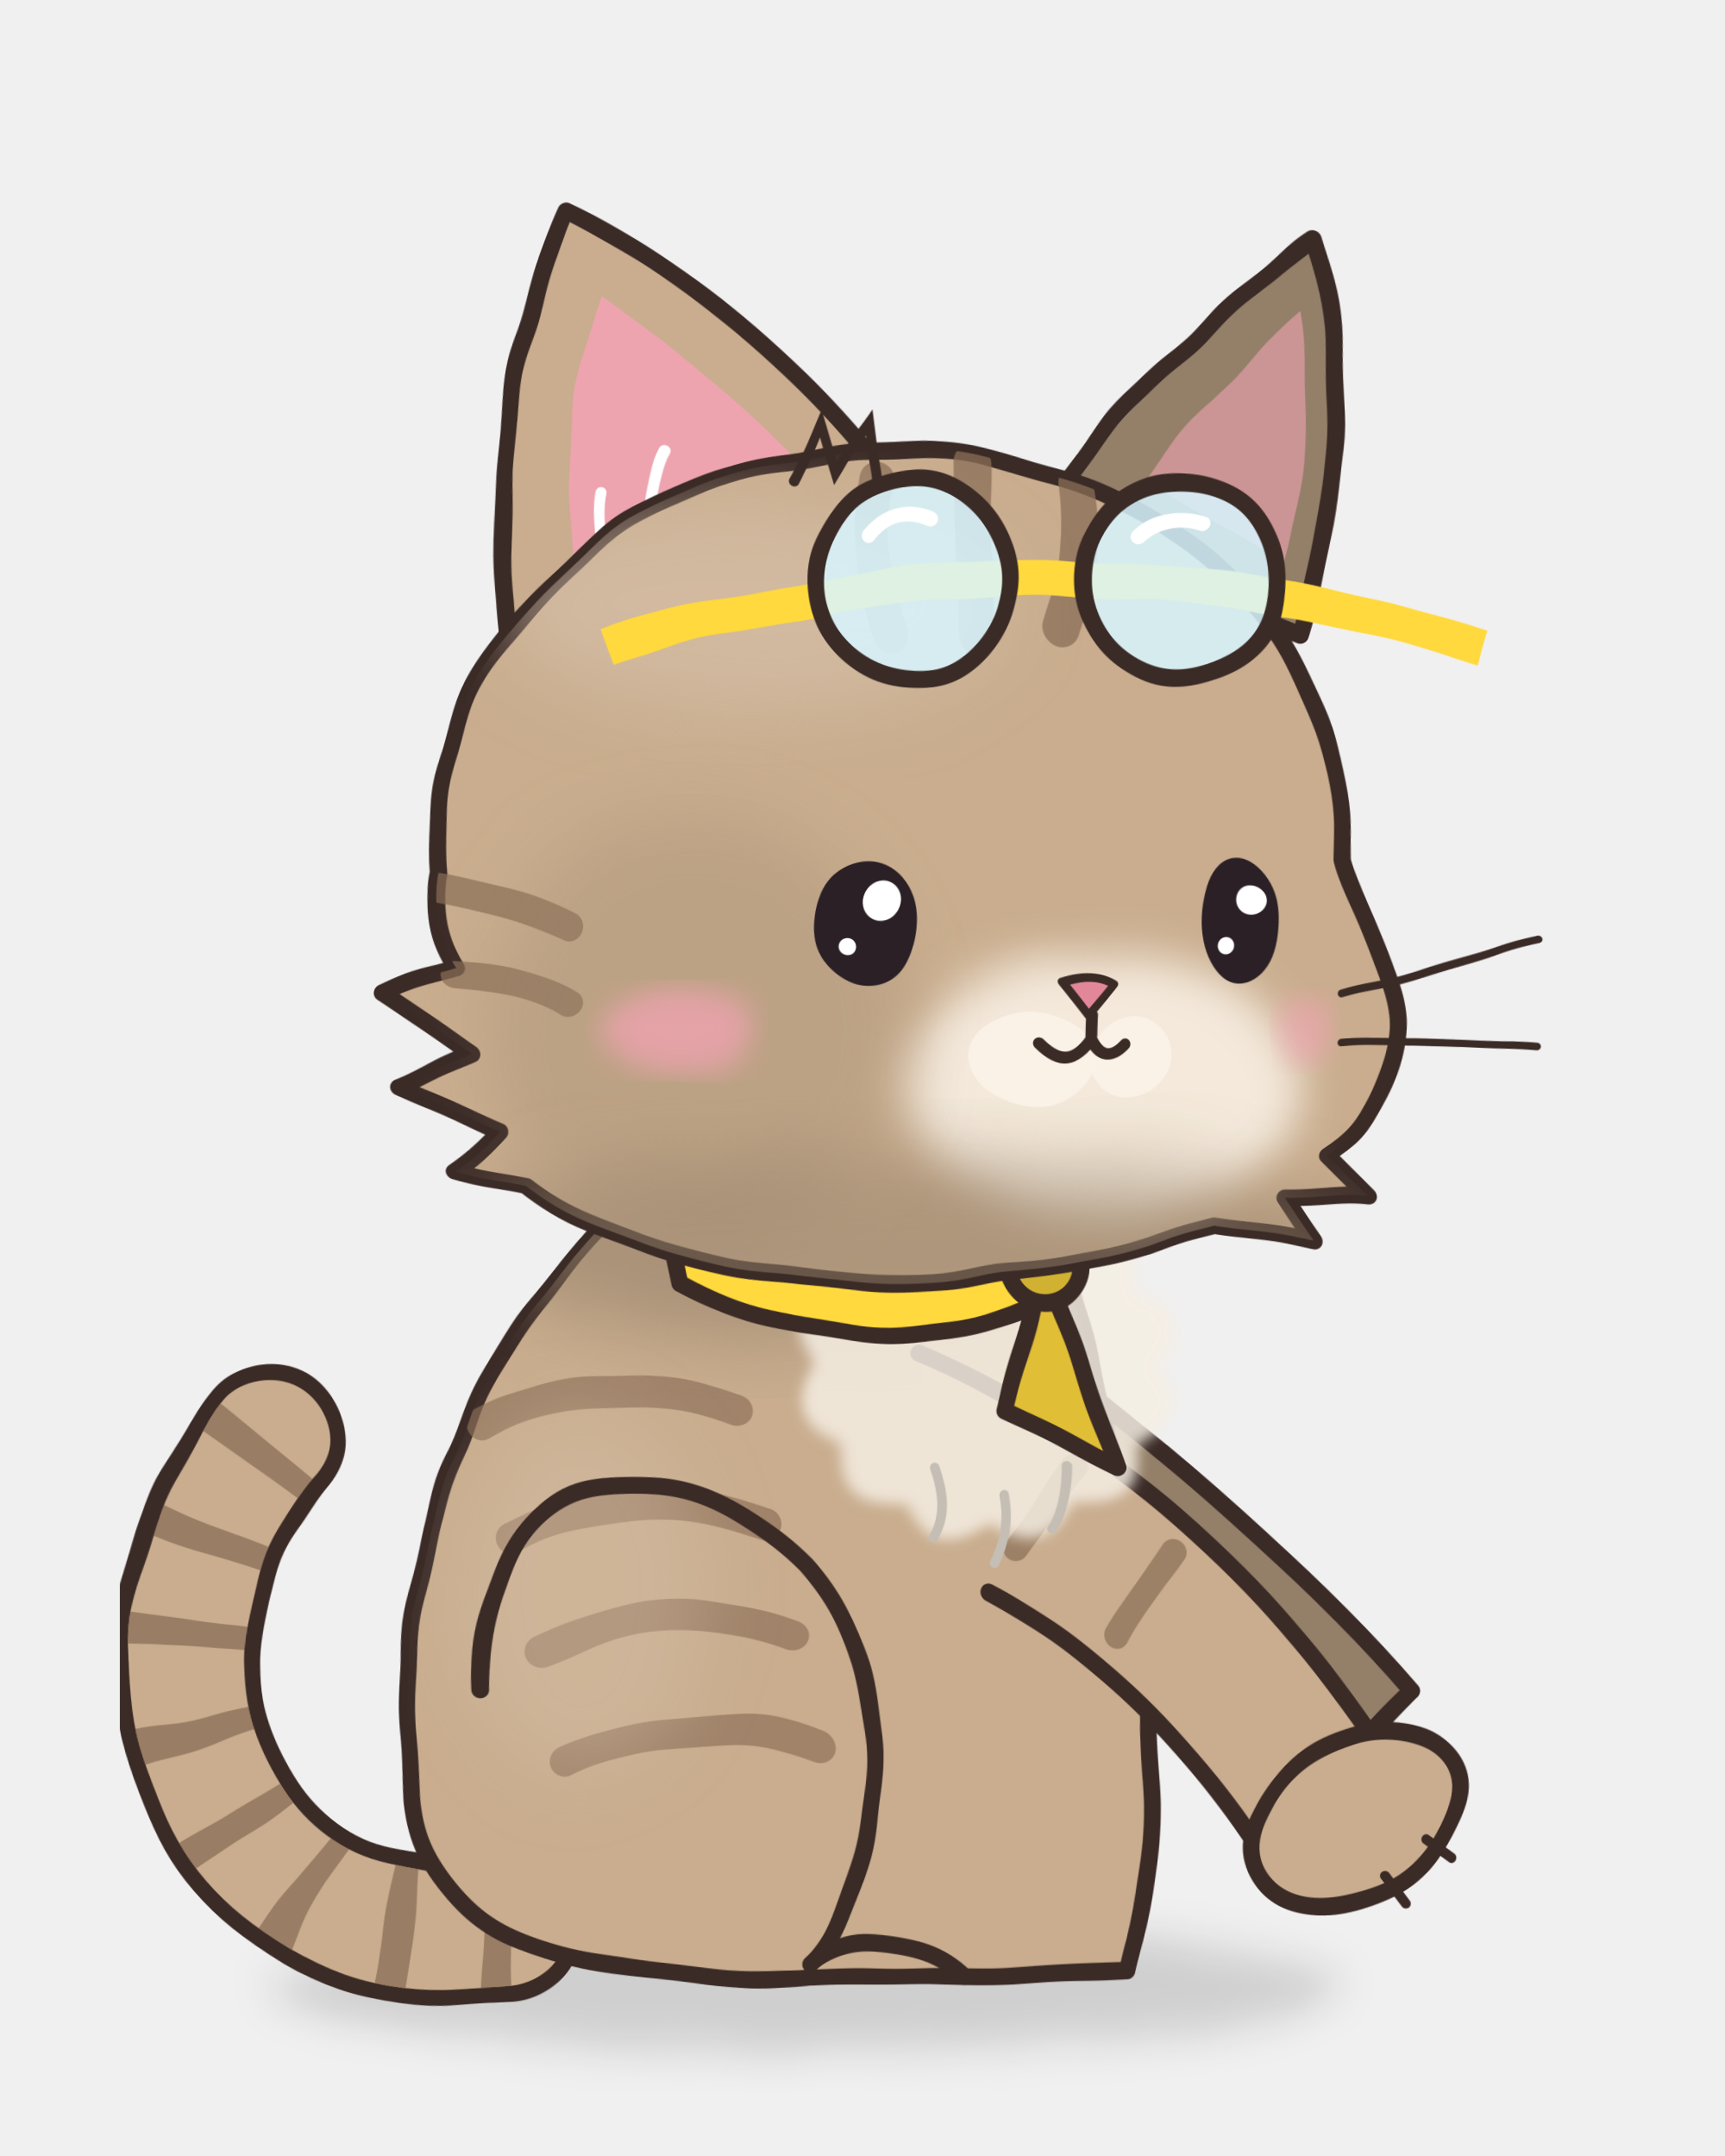
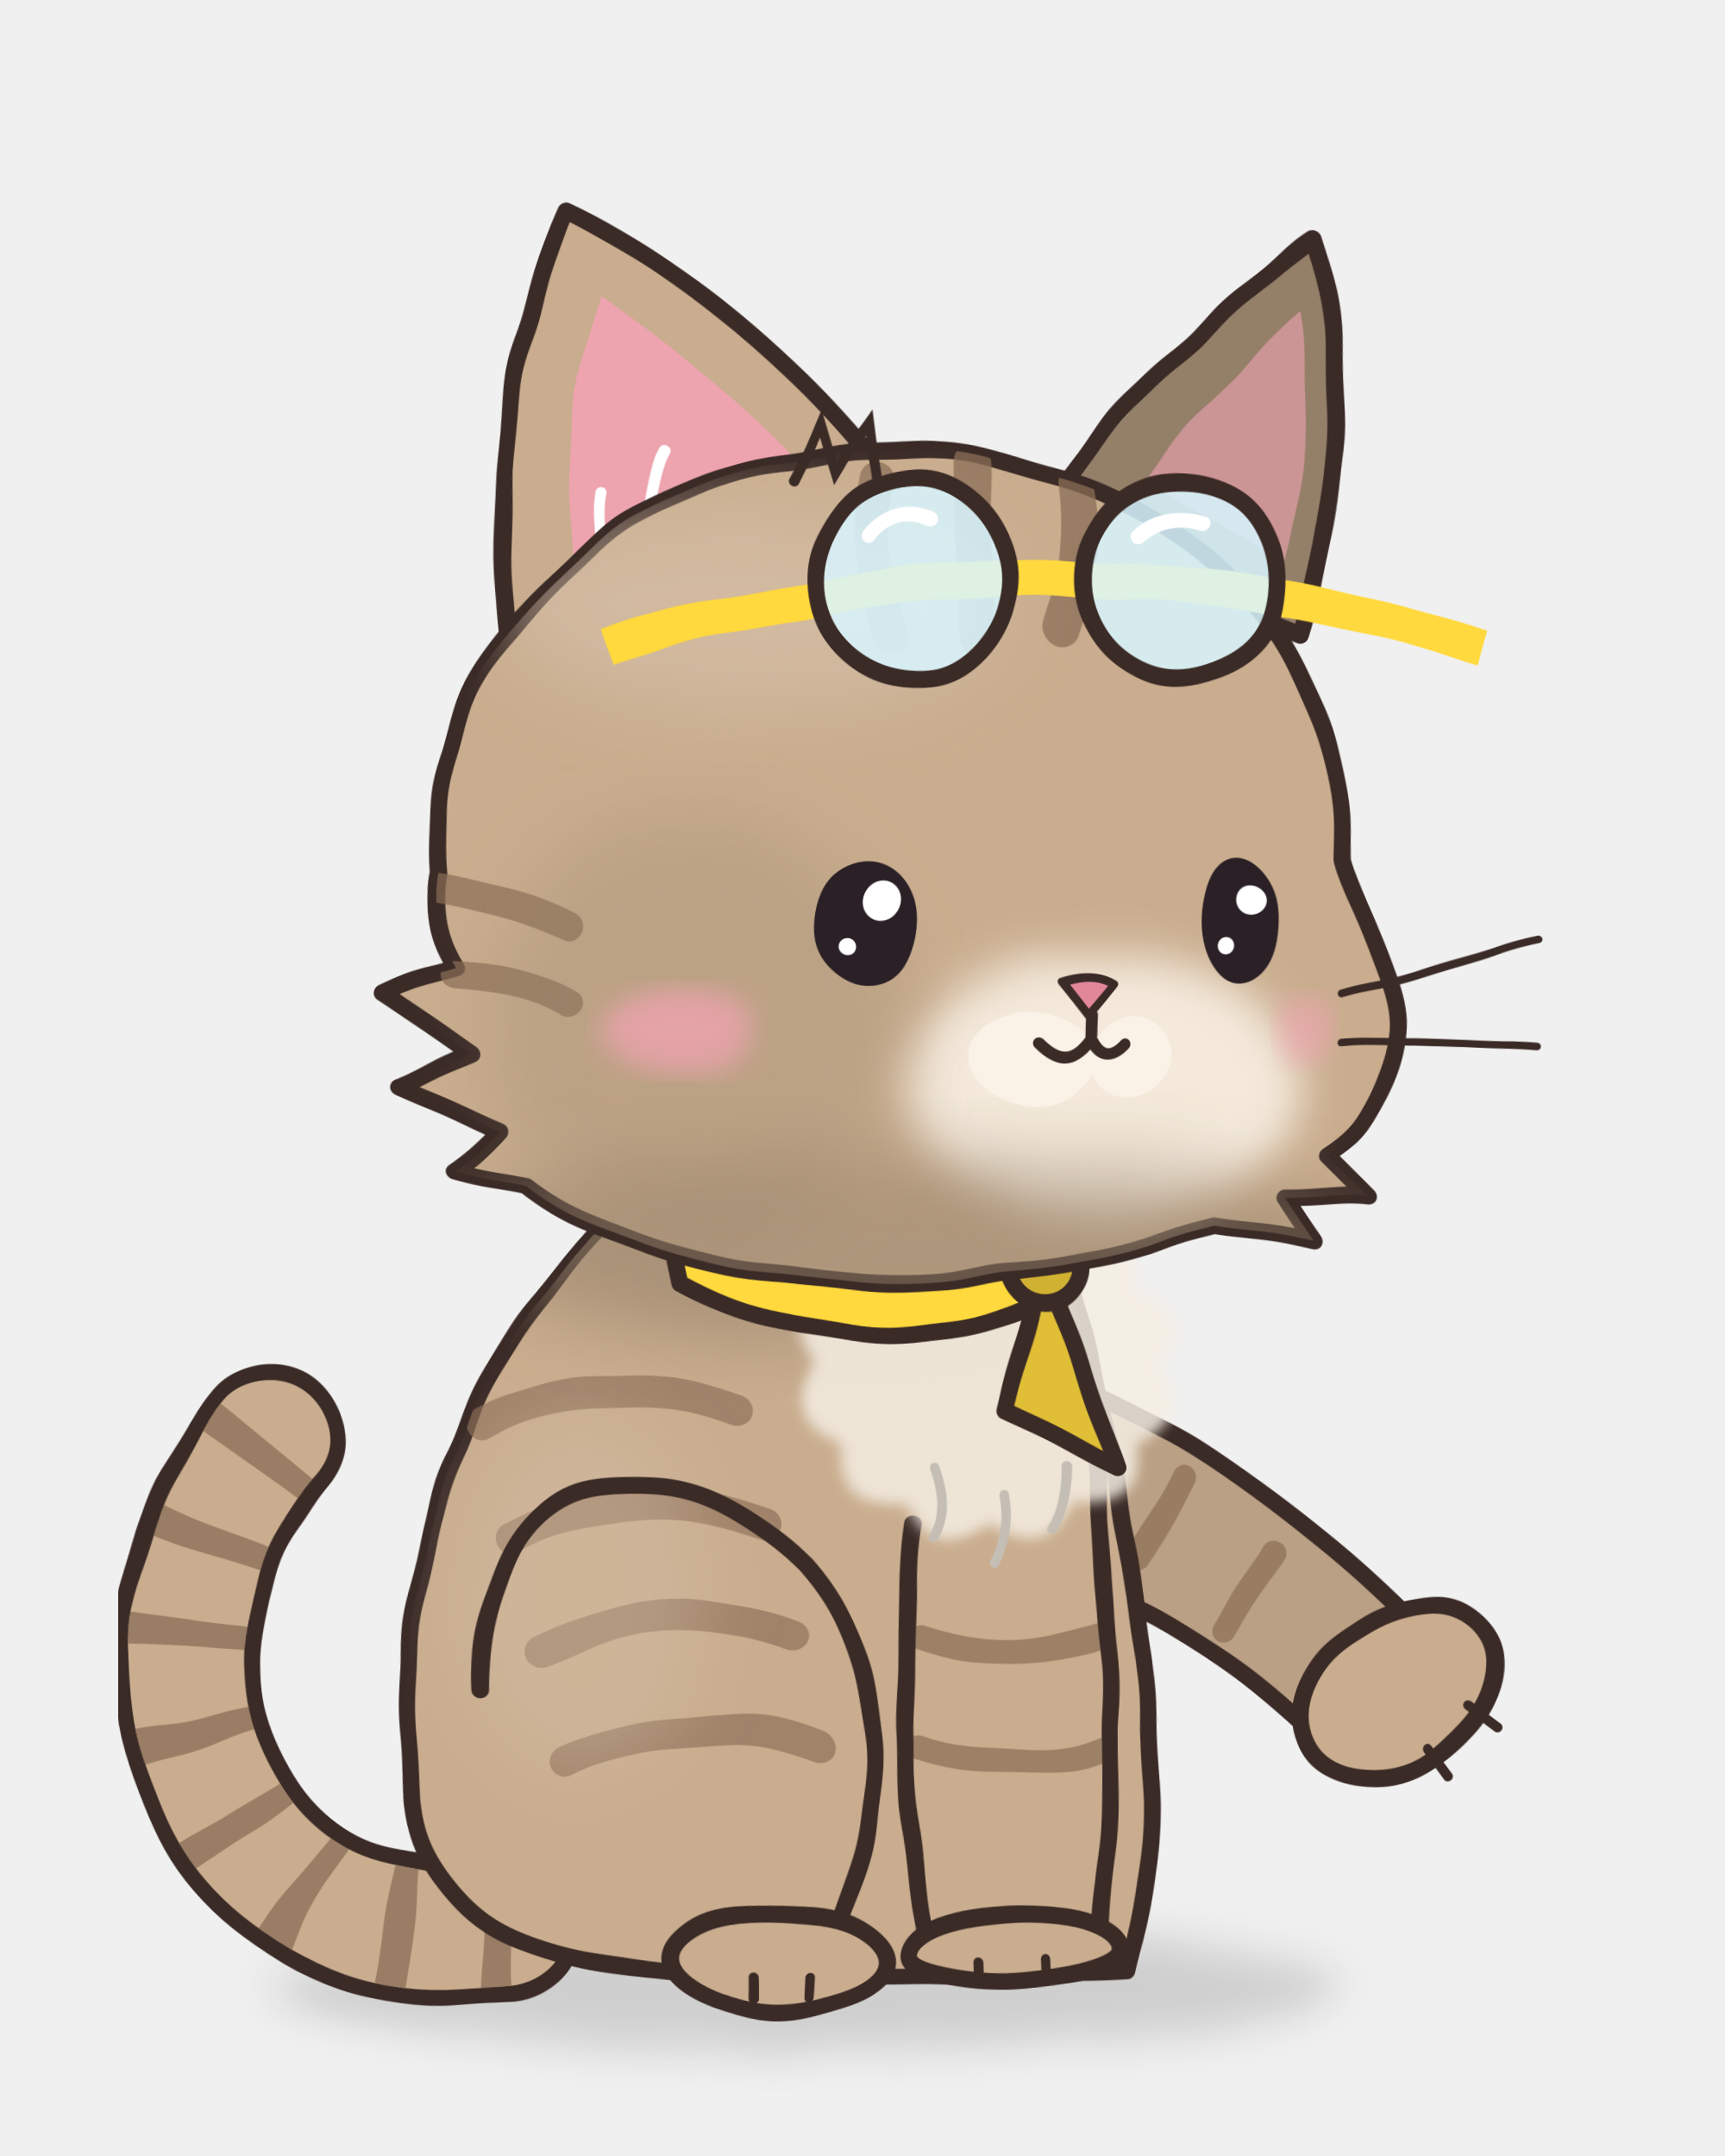
<svg xmlns="http://www.w3.org/2000/svg" viewBox="-104 -252 208 260">
  <defs>
    <filter id="ink" x="-5%" y="-5%" width="110%" height="110%">
      <feTurbulence type="fractalNoise" baseFrequency=".05" numOctaves="2" seed="3" result="n" />
      <feDisplacementMap in="SourceGraphic" in2="n" scale="2.2" />
    </filter>
    <filter id="pencil">
      <feTurbulence type="fractalNoise" baseFrequency="1.1 .35" numOctaves="2" seed="5" />
      <feColorMatrix values="0 0 0 0 .25  0 0 0 0 .2  0 0 0 0 .18  0 0 0 .22 -.02" />
      <feComposite in2="SourceGraphic" operator="in" />
    </filter>
    <filter id="blur1">
      <feGaussianBlur stdDeviation="1" />
    </filter>
    <filter id="blur2">
      <feGaussianBlur stdDeviation="2" />
    </filter>
    <filter id="blur3" x="-30%" y="-30%" width="160%" height="160%">
      <feGaussianBlur stdDeviation="3" />
    </filter>
    <filter id="blur4" x="-30%" y="-30%" width="160%" height="160%">
      <feGaussianBlur stdDeviation="5" />
    </filter>
  </defs>
  <g transform="translate(0 -150) scale(.85) translate(-120 -94)">
    <defs>
      <clipPath id="hsfrutigerwhitecalm">
        <path d="M60 98 C58 60 90 38 124 38 C160 38 188 60 188 96 C190 104 196 112 196 120 C196 128 192 134 186 138 L192 144 L180 144 L184 150 L170 148 C164 150 144 156 124 156 C102 156 82 150 72 142 L62 140 L68 134 L54 128 L64 123 L52 115 L62 111 C59 106 59 102 60 98 Z" />
      </clipPath>
      <clipPath id="bsfrutigerwhitecalm">
        <path d="M100 138 C68 150 52 194 56 228 C58 250 80 256 112 254 L158 254 C164 232 160 196 150 158 Z" />
      </clipPath>
    </defs>
    <g filter="url(#ink)">
      <ellipse cx="112" cy="256" rx="76" ry="9" fill="#000" opacity=".14" filter="url(#blur3)" />
      <path d="M70 248 C22 252 14 204 36 178" stroke="#3b2b27" stroke-width="21" fill="none" stroke-linecap="round" />
      <path d="M70 248 C22 252 14 204 36 178" stroke="#c9ad8e" stroke-width="16.5" fill="none" stroke-linecap="round" />
      <path d="M70 248 C22 252 14 204 36 178" stroke="#8a6d55" stroke-width="16.5" fill="none" stroke-dasharray="4 10" opacity=".75" />
-       <path d="M150 170 C168 184 186 200 198 214 L186 226 C174 214 158 200 146 192 Z" stroke="#3b2b27" stroke-width="2.4" stroke-linejoin="round" stroke-linecap="round" fill="#948069" />
+       <path d="M136 166 C160 172 182 188 198 204 L186 222 C172 208 156 198 138 196 Z" stroke="#3b2b27" stroke-width="2.4" stroke-linejoin="round" stroke-linecap="round" fill="#baa084" />
+       <path d="M166 184 l-7 11 M178 194 l-7 11" stroke="#8a6d55" stroke-width="3.5" stroke-linecap="round" opacity=".7" />
+       <ellipse cx="196" cy="214" rx="15" ry="10.5" stroke="#3b2b27" stroke-width="2.4" stroke-linejoin="round" stroke-linecap="round" fill="#c9ad8e" transform="rotate(-35 196 214)" />
+       <path d="M200 222 l3 4 M206 216 l4 3" stroke="#3b2b27" stroke-width="1.4" fill="none" stroke-linecap="round" />
      <path d="M100 138 C68 150 52 194 56 228 C58 250 80 256 112 254 L158 254 C164 232 160 196 150 158 Z" stroke="#3b2b27" stroke-width="2.4" stroke-linejoin="round" stroke-linecap="round" fill="#c9ad8e" />
      <g clip-path="url(#bsfrutigerwhitecalm)">
        <path d="M66 176 q18 -8 36 -2" stroke="#8a6d55" stroke-width="4.5" fill="none" stroke-linecap="round" opacity=".65" />
        <path d="M70 192 q18 -8 36 -2" stroke="#8a6d55" stroke-width="4.5" fill="none" stroke-linecap="round" opacity=".65" />
        <path d="M74 208 q18 -8 36 -2" stroke="#8a6d55" stroke-width="4.5" fill="none" stroke-linecap="round" opacity=".65" />
        <path d="M78 224 q18 -8 36 -2" stroke="#8a6d55" stroke-width="4.5" fill="none" stroke-linecap="round" opacity=".65" />
        <ellipse cx="110" cy="150" rx="44" ry="14" fill="#948069" opacity=".6" filter="url(#blur4)" />
        <ellipse cx="80" cy="200" rx="18" ry="26" fill="#d8c3ad" opacity=".35" filter="url(#blur4)" />
      </g>
      <path d="M66 214 C64 182 92 176 112 196 C126 212 124 240 112 252" fill="none" stroke="#3b2b27" stroke-width="2.4" stroke-linejoin="round" stroke-linecap="round" />
-       <path d="M112 252 C116 248 128 248 134 254" fill="none" stroke="#3b2b27" stroke-width="2.4" stroke-linejoin="round" stroke-linecap="round" />
-       <path d="M128 166 C152 176 176 196 192 220 L176 236 C164 218 148 204 132 196 Z" fill="#c9ad8e" />
-       <path d="M128 166 C152 176 176 196 192 220" fill="none" stroke="#3b2b27" stroke-width="2.4" stroke-linejoin="round" stroke-linecap="round" />
-       <path d="M176 236 C164 218 150 206 138 200" fill="none" stroke="#3b2b27" stroke-width="2.4" stroke-linejoin="round" stroke-linecap="round" />
-       <path d="M150 182 l-8 12 M164 194 l-8 12" stroke="#8a6d55" stroke-width="3.5" stroke-linecap="round" opacity=".7" />
-       <ellipse cx="190" cy="232" rx="16" ry="11" stroke="#3b2b27" stroke-width="2.4" stroke-linejoin="round" stroke-linecap="round" fill="#c9ad8e" transform="rotate(-30 190 232)" />
-       <path d="M194 240 l3 4 M200 235 l4 3" stroke="#3b2b27" stroke-width="1.4" fill="none" stroke-linecap="round" />
+       <ellipse cx="108" cy="252" rx="15" ry="7" stroke="#3b2b27" stroke-width="2.4" stroke-linejoin="round" stroke-linecap="round" fill="#c9ad8e" />
+       <path d="M104 254 v3 M112 254 v3" stroke="#3b2b27" stroke-width="1.4" fill="none" stroke-linecap="round" />
+       <path d="M128 176 C125 206 126 234 129 251 L154 251 C155 232 156 202 152 172 Z" fill="#c9ad8e" />
+       <path d="M128 206 q12 4 26 0 M128 222 q12 4 26 0" stroke="#8a6d55" stroke-width="3.5" fill="none" stroke-linecap="round" opacity=".7" />
+       <path d="M127 190 C125 210 126 234 129 251" fill="none" stroke="#3b2b27" stroke-width="2.4" stroke-linejoin="round" stroke-linecap="round" />
+       <path d="M152 172 C156 202 155 232 154 251" fill="none" stroke="#3b2b27" stroke-width="2.4" stroke-linejoin="round" stroke-linecap="round" />
+       <path d="M126 251 C126 244 157 244 157 251 C157 256 126 256 126 251 Z" stroke="#3b2b27" stroke-width="2.4" stroke-linejoin="round" stroke-linecap="round" fill="#c9ad8e" />
+       <path d="M136 252 v3 M146 252 v3" stroke="#3b2b27" stroke-width="1.4" fill="none" stroke-linecap="round" />
      <path d="M162.0 168.0 Q167.9 175.5 158.8 179.0 Q159.9 188.5 150.0 187.1 Q146.0 196.0 138.0 190.0 Q130.0 196.0 126.0 187.1 Q116.1 188.5 117.2 179.0 Q108.1 175.5 114.0 168.0 Q108.1 160.5 117.2 157.0 Q116.1 147.5 126.0 148.9 Q130.0 140.0 138.0 146.0 Q146.0 140.0 150.0 148.9 Q159.9 147.5 158.8 157.0 Q167.9 160.5 162.0 168.0Z" fill="#f5eee3" opacity="0.85" filter="url(#blur1)" />
      <path d="M130 182 q2 6 0 10 M140 186 q1 6 -1 10 M149 182 q0 6 -2 9" stroke="#c4beb5" stroke-width="1.4" fill="none" stroke-linecap="round" />
      <path d="M92 144 Q122 160 150 148 L148 158 Q120 170 94 156 Z" stroke="#3b2b27" stroke-width="2.4" stroke-linejoin="round" stroke-linecap="round" fill="#ffd93d" />
      <path d="M146 154 L156 182 L140 174 Z" stroke="#3b2b27" stroke-width="2.4" stroke-linejoin="round" stroke-linecap="round" fill="#e0be35" />
      <circle cx="146" cy="154" r="5" stroke="#3b2b27" stroke-width="2.4" stroke-linejoin="round" stroke-linecap="round" fill="#d1b132" />
      <path d="M144 48 C156 32 170 18 184 8 C189 26 188 46 182 64 Z" stroke="#3b2b27" stroke-width="2.4" stroke-linejoin="round" stroke-linecap="round" fill="#948069" />
      <path d="M160 42 C168 32 176 24 182 18 C184 32 183 44 180 54 Z" fill="#f2a3b3" opacity=".6" />
      <path d="M72 78 C66 54 68 28 78 4 C98 14 116 30 128 48 Z" stroke="#3b2b27" stroke-width="2.4" stroke-linejoin="round" stroke-linecap="round" fill="#c9ad8e" />
      <path d="M80 66 C77 48 78 30 83 16 C97 26 109 36 118 48 Z" fill="#f2a3b3" opacity=".9" />
      <path d="M90 56 q-1 -12 2 -18 M97 58 q0 -10 4 -15 M84 58 q-2 -9 -1 -14" stroke="#fff" stroke-width="1.6" fill="none" stroke-linecap="round" />
      <path d="M60 98 C58 60 90 38 124 38 C160 38 188 60 188 96 C190 104 196 112 196 120 C196 128 192 134 186 138 L192 144 L180 144 L184 150 L170 148 C164 150 144 156 124 156 C102 156 82 150 72 142 L62 140 L68 134 L54 128 L64 123 L52 115 L62 111 C59 106 59 102 60 98 Z" stroke="#3b2b27" stroke-width="2.4" stroke-linejoin="round" stroke-linecap="round" fill="#c9ad8e" />
      <g clip-path="url(#hsfrutigerwhitecalm)">
        <path d="M122 42 q-2 10 2 22 M136 40 v24 M150 42 q2 10 -2 21" stroke="#8a6d55" stroke-width="5" fill="none" stroke-linecap="round" opacity=".75" />
        <path d="M60 100 q10 1 18 5 M62 112 q10 0 16 4" stroke="#8a6d55" stroke-width="4" fill="none" stroke-linecap="round" opacity=".7" />
        <ellipse cx="154.031" cy="128" rx="28" ry="19" fill="#fbf3e8" opacity=".85" filter="url(#blur3)" />
        <ellipse cx="104" cy="60" rx="36" ry="15" fill="#d8c3ad" opacity=".55" filter="url(#blur4)" />
        <ellipse cx="96" cy="120" rx="30" ry="30" fill="#948069" opacity=".25" filter="url(#blur4)" />
        <ellipse cx="124" cy="152" rx="70" ry="14" fill="#948069" opacity=".5" filter="url(#blur4)" />
      </g>
      <path d="M110 42 l4 -8 l2 7 l5 -7 l1 8" stroke="#3b2b27" stroke-width="1.4" fill="none" stroke-linecap="round" />
      <ellipse cx="120.65" cy="105" rx="7.6" ry="8.74" fill="#2a2026" />
      <circle cx="122.93" cy="101.96" r="2.888" fill="#fff" />
      <circle cx="117.99" cy="108.42" r="1.216" fill="#fff" />
      <ellipse cx="173.737" cy="105" rx="5.5" ry="8.74" fill="#2a2026" />
      <circle cx="175.387" cy="101.96" r="2.09" fill="#fff" />
      <circle cx="171.812" cy="108.42" r="1.216" fill="#fff" />
      <ellipse cx="93.954" cy="120" rx="11" ry="6" fill="#f2a3b3" opacity=".75" filter="url(#blur2)" />
      <ellipse cx="182.868" cy="120" rx="4" ry="5" fill="#f2a3b3" opacity=".6" filter="url(#blur2)" />
      <ellipse cx="144.031" cy="124" rx="9" ry="6.5" fill="#fbf3e8" opacity=".9" />
      <ellipse cx="158.031" cy="124" rx="6" ry="6" fill="#fbf3e8" opacity=".9" />
      <path d="M148.031 113 Q152.031 111 155.031 113 L151.531 117.5 Z" fill="#e2879a" stroke="#3b2b27" stroke-width="1.2" stroke-linejoin="round" />
      <path d="M152.031 117.5 v3 M145.031 122 Q149.031 126 152.031 121 Q154.031 125 157.031 122" stroke="#3b2b27" fill="none" stroke-linecap="round" stroke-linejoin="round" stroke-width="1.7" />
      <path d="M188 115 q14 -3.2 28 -7.6" stroke="#3b2b27" stroke-width="1.1" fill="none" stroke-linecap="round" />
      <path d="M188 122 q14 -0.4 28 0.8" stroke="#3b2b27" stroke-width="1.1" fill="none" stroke-linecap="round" />
      <g transform="translate(26 0)">
        <path d="M58 66 Q120 46 182 66" stroke="#ffd93d" stroke-width="5" fill="none" />
        <circle cx="101" cy="56" r="14" stroke="#3b2b27" stroke-width="2.4" stroke-linejoin="round" stroke-linecap="round" fill="#d8f6ff" fill-opacity=".85" />
        <circle cx="139" cy="56" r="14" stroke="#3b2b27" stroke-width="2.4" stroke-linejoin="round" stroke-linecap="round" fill="#d8f6ff" fill-opacity=".85" />
        <path d="M95 50 q4 -4 9 -2 M133 50 q4 -4 9 -2" stroke="#fff" stroke-width="2.2" fill="none" stroke-linecap="round" />
      </g>
    </g>
  </g>
</svg>
